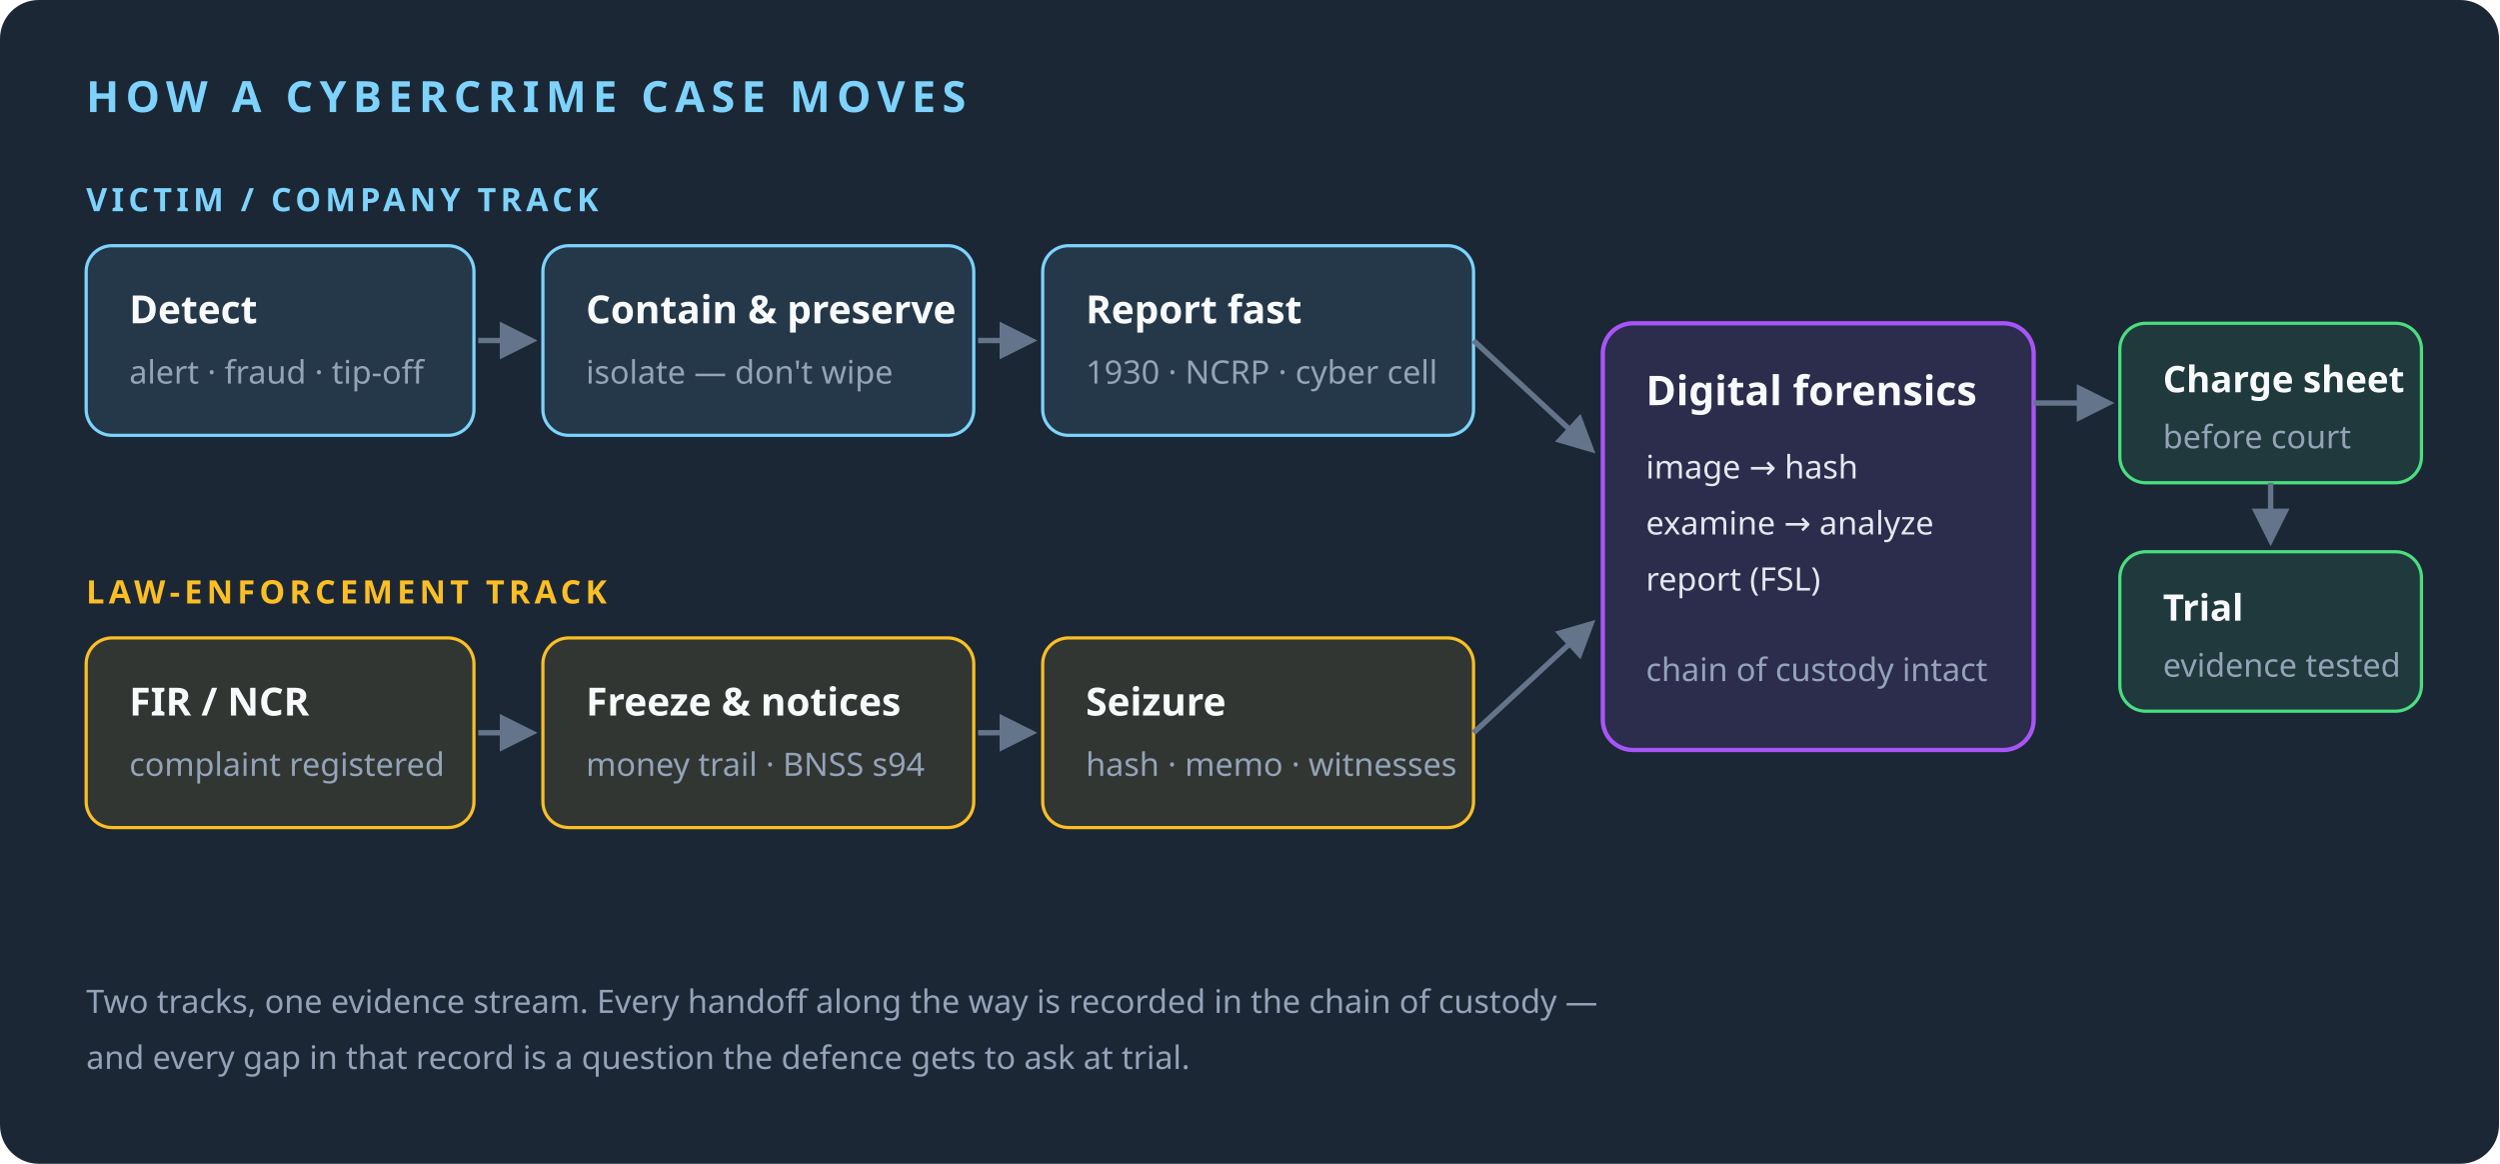
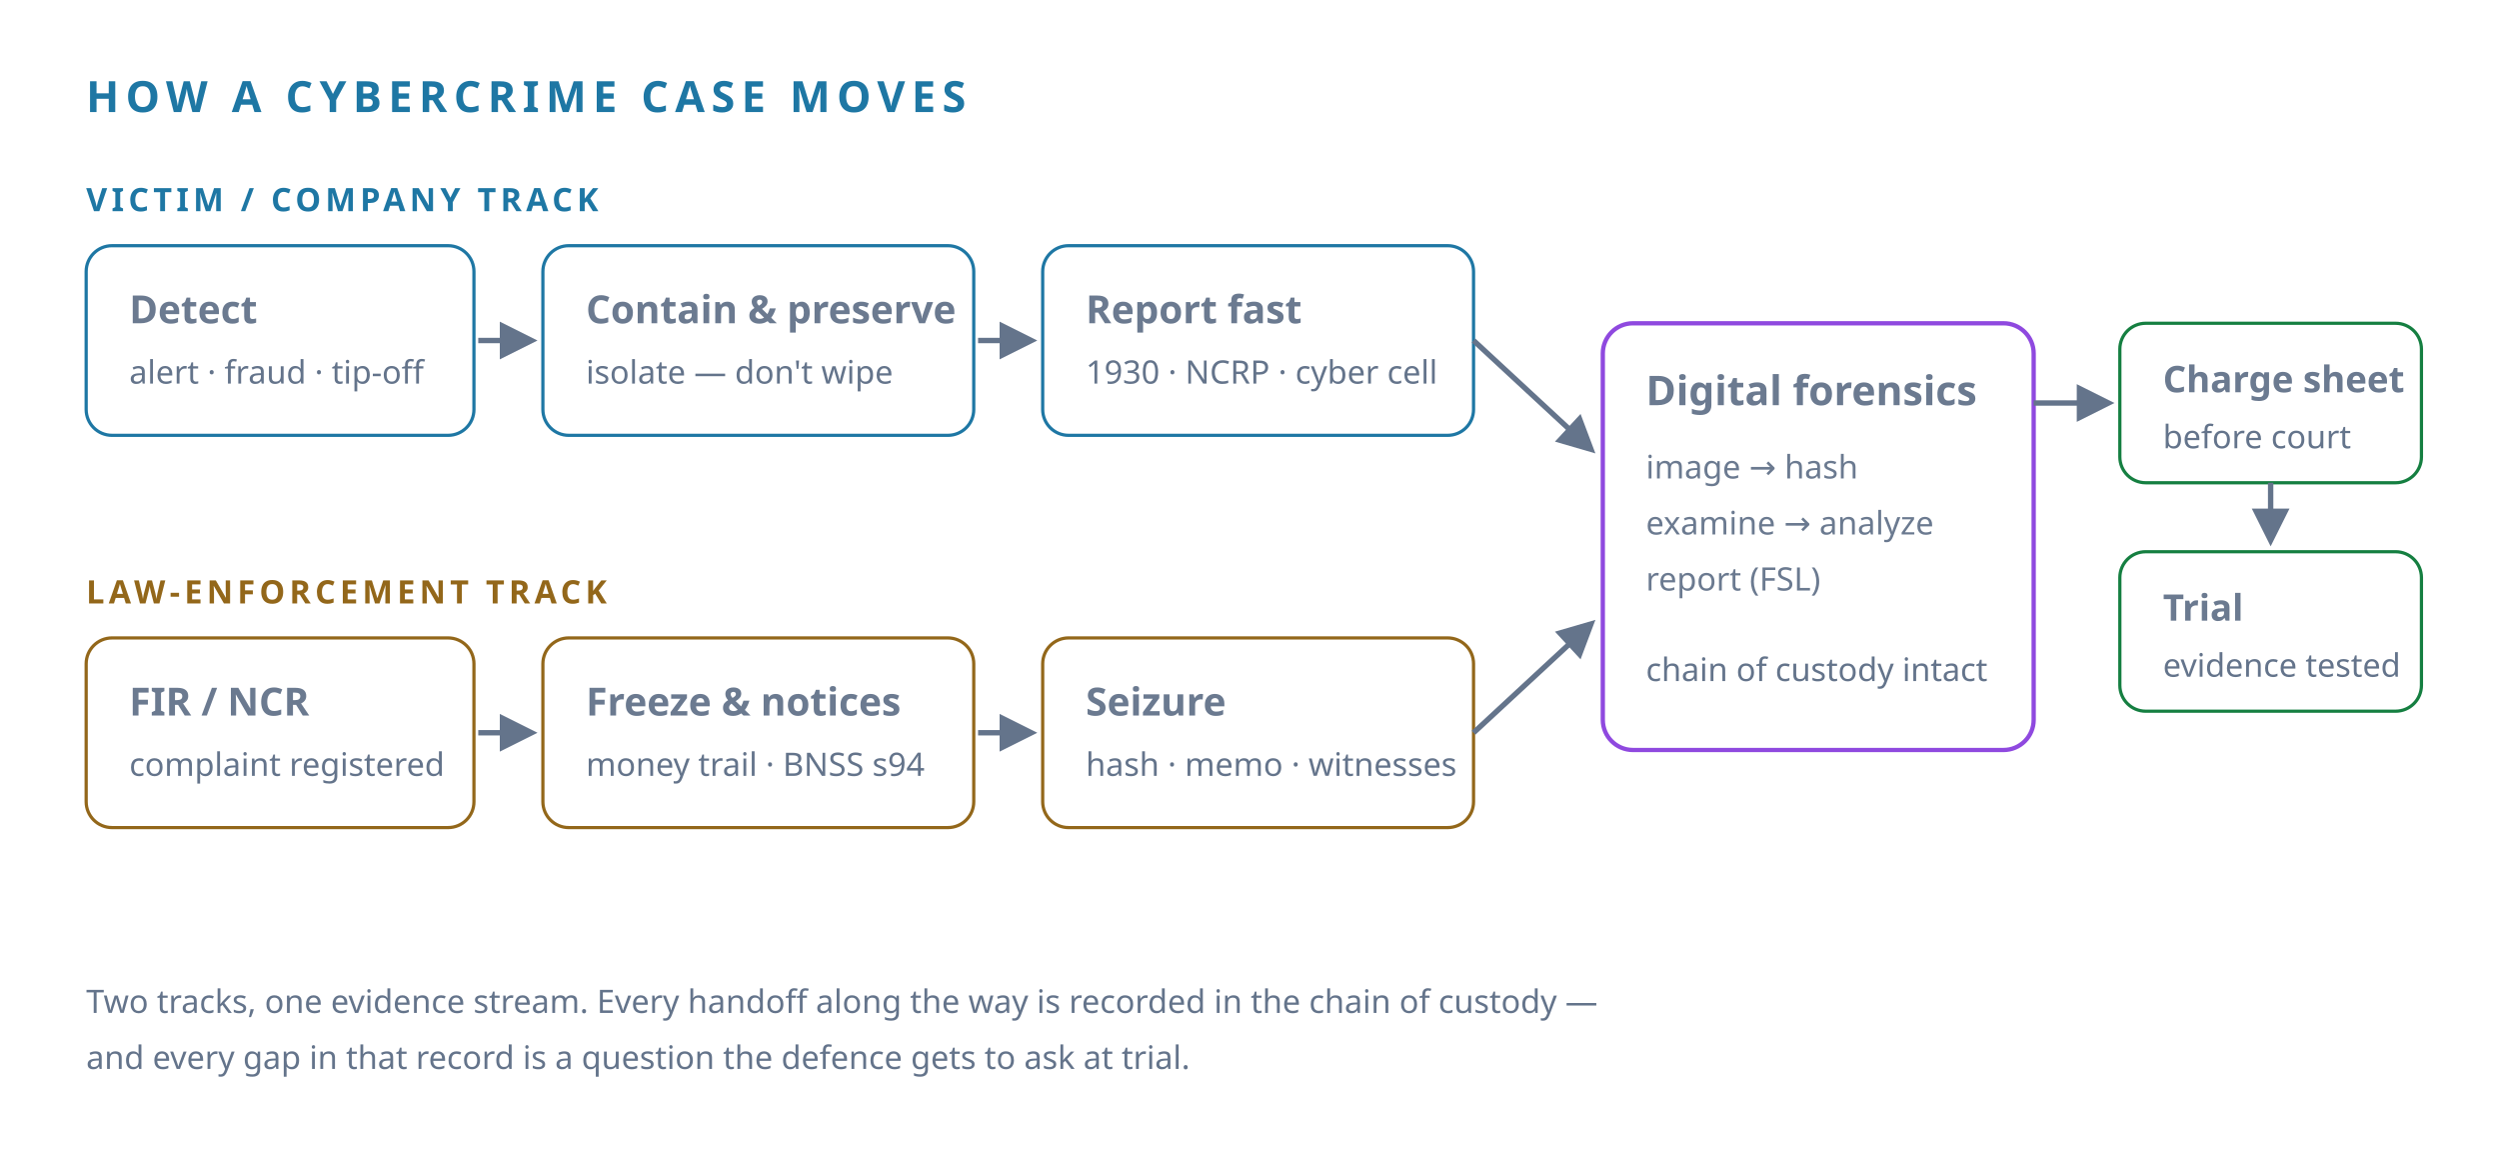
- <svg xmlns="http://www.w3.org/2000/svg" width="1160" height="540" viewBox="0 0 1160 540" role="img" aria-labelledby="d-how-cybercrime-cases-are-solved-diagram1">
+ <svg xmlns="http://www.w3.org/2000/svg" width="1160" height="540" viewBox="0 0 1160 540" role="img" aria-labelledby="d-how-cybercrime-cases-are-solved-diagram1" font-family="system-ui, sans-serif">
  <defs>
    <marker id="case-arr" viewBox="0 0 10 10" refX="8" refY="5" markerWidth="7" markerHeight="7" orient="auto-start-reverse">
      <path d="M0 0 L10 5 L0 10 z" fill="#64748b" />
    </marker>
  </defs>
-   <rect width="1160" height="540" rx="18" fill="#1b2735" />
-   <g font-family="'Segoe UI',sans-serif">
-     <text x="40" y="52" fill="#7dd3fc" font-size="20" font-weight="800" letter-spacing="3">HOW A CYBERCRIME CASE MOVES</text>
-     <text x="40" y="98" fill="#7dd3fc" font-size="15" font-weight="800" letter-spacing="2">VICTIM / COMPANY TRACK</text>
-     <rect x="40" y="114" width="180" height="88" rx="12" fill="rgba(125,211,252,0.10)" stroke="#7dd3fc" stroke-width="1.5" />
-     <text x="60" y="150" fill="#f8fafc" font-size="18" font-weight="800">Detect</text>
-     <text x="60" y="178" fill="#94a3b8" font-size="15">alert · fraud · tip-off</text>
-     <rect x="252" y="114" width="200" height="88" rx="12" fill="rgba(125,211,252,0.10)" stroke="#7dd3fc" stroke-width="1.5" />
-     <text x="272" y="150" fill="#f8fafc" font-size="18" font-weight="800">Contain &amp; preserve</text>
-     <text x="272" y="178" fill="#94a3b8" font-size="15">isolate — don't wipe</text>
-     <rect x="484" y="114" width="200" height="88" rx="12" fill="rgba(125,211,252,0.10)" stroke="#7dd3fc" stroke-width="1.5" />
-     <text x="504" y="150" fill="#f8fafc" font-size="18" font-weight="800">Report fast</text>
-     <text x="504" y="178" fill="#94a3b8" font-size="15">1930 · NCRP · cyber cell</text>
+   <g>
+     <text x="40" y="52" fill="#1e77a4" font-size="20" font-weight="800" letter-spacing="3">HOW A CYBERCRIME CASE MOVES</text>
+     <text x="40" y="98" fill="#1e77a4" font-size="15" font-weight="800" letter-spacing="2">VICTIM / COMPANY TRACK</text>
+     <rect x="40" y="114" width="180" height="88" rx="12" fill="none" stroke="#1e77a4" stroke-width="1.5" />
+     <text x="60" y="150" fill="#6b7a90" font-size="18" font-weight="800">Detect</text>
+     <text x="60" y="178" fill="#64748b" font-size="15">alert · fraud · tip-off</text>
+     <rect x="252" y="114" width="200" height="88" rx="12" fill="none" stroke="#1e77a4" stroke-width="1.5" />
+     <text x="272" y="150" fill="#6b7a90" font-size="18" font-weight="800">Contain &amp; preserve</text>
+     <text x="272" y="178" fill="#64748b" font-size="15">isolate — don't wipe</text>
+     <rect x="484" y="114" width="200" height="88" rx="12" fill="none" stroke="#1e77a4" stroke-width="1.5" />
+     <text x="504" y="150" fill="#6b7a90" font-size="18" font-weight="800">Report fast</text>
+     <text x="504" y="178" fill="#64748b" font-size="15">1930 · NCRP · cyber cell</text>
    <line x1="222" y1="158" x2="246" y2="158" stroke="#64748b" stroke-width="2.5" marker-end="url(#case-arr)" />
    <line x1="454" y1="158" x2="478" y2="158" stroke="#64748b" stroke-width="2.5" marker-end="url(#case-arr)" />
-     <text x="40" y="280" fill="#fbbf24" font-size="15" font-weight="800" letter-spacing="2">LAW-ENFORCEMENT TRACK</text>
-     <rect x="40" y="296" width="180" height="88" rx="12" fill="rgba(251,191,36,0.10)" stroke="#fbbf24" stroke-width="1.5" />
-     <text x="60" y="332" fill="#f8fafc" font-size="18" font-weight="800">FIR / NCR</text>
-     <text x="60" y="360" fill="#94a3b8" font-size="15">complaint registered</text>
-     <rect x="252" y="296" width="200" height="88" rx="12" fill="rgba(251,191,36,0.10)" stroke="#fbbf24" stroke-width="1.5" />
-     <text x="272" y="332" fill="#f8fafc" font-size="18" font-weight="800">Freeze &amp; notices</text>
-     <text x="272" y="360" fill="#94a3b8" font-size="15">money trail · BNSS s94</text>
-     <rect x="484" y="296" width="200" height="88" rx="12" fill="rgba(251,191,36,0.10)" stroke="#fbbf24" stroke-width="1.5" />
-     <text x="504" y="332" fill="#f8fafc" font-size="18" font-weight="800">Seizure</text>
-     <text x="504" y="360" fill="#94a3b8" font-size="15">hash · memo · witnesses</text>
+     <text x="40" y="280" fill="#93671a" font-size="15" font-weight="800" letter-spacing="2">LAW-ENFORCEMENT TRACK</text>
+     <rect x="40" y="296" width="180" height="88" rx="12" fill="none" stroke="#93671a" stroke-width="1.5" />
+     <text x="60" y="332" fill="#6b7a90" font-size="18" font-weight="800">FIR / NCR</text>
+     <text x="60" y="360" fill="#64748b" font-size="15">complaint registered</text>
+     <rect x="252" y="296" width="200" height="88" rx="12" fill="none" stroke="#93671a" stroke-width="1.5" />
+     <text x="272" y="332" fill="#6b7a90" font-size="18" font-weight="800">Freeze &amp; notices</text>
+     <text x="272" y="360" fill="#64748b" font-size="15">money trail · BNSS s94</text>
+     <rect x="484" y="296" width="200" height="88" rx="12" fill="none" stroke="#93671a" stroke-width="1.5" />
+     <text x="504" y="332" fill="#6b7a90" font-size="18" font-weight="800">Seizure</text>
+     <text x="504" y="360" fill="#64748b" font-size="15">hash · memo · witnesses</text>
    <line x1="222" y1="340" x2="246" y2="340" stroke="#64748b" stroke-width="2.5" marker-end="url(#case-arr)" />
    <line x1="454" y1="340" x2="478" y2="340" stroke="#64748b" stroke-width="2.5" marker-end="url(#case-arr)" />
    <path d="M684 158 L738 208" stroke="#64748b" stroke-width="2.5" fill="none" marker-end="url(#case-arr)" />
    <path d="M684 340 L738 290" stroke="#64748b" stroke-width="2.5" fill="none" marker-end="url(#case-arr)" />
-     <rect x="744" y="150" width="200" height="198" rx="14" fill="rgba(168,85,247,0.12)" stroke="#a855f7" stroke-width="2" />
-     <text x="764" y="188" fill="#f8fafc" font-size="19" font-weight="800">Digital forensics</text>
-     <text x="764" y="222" fill="#e2e8f0" font-size="15">image → hash</text>
-     <text x="764" y="248" fill="#e2e8f0" font-size="15">examine → analyze</text>
-     <text x="764" y="274" fill="#e2e8f0" font-size="15">report (FSL)</text>
-     <text x="764" y="316" fill="#94a3b8" font-size="15">chain of custody intact</text>
+     <rect x="744" y="150" width="200" height="198" rx="14" fill="none" stroke="#8f49df" stroke-width="2" />
+     <text x="764" y="188" fill="#6b7a90" font-size="19" font-weight="800">Digital forensics</text>
+     <text x="764" y="222" fill="#6b7a90" font-size="15">image → hash</text>
+     <text x="764" y="248" fill="#6b7a90" font-size="15">examine → analyze</text>
+     <text x="764" y="274" fill="#6b7a90" font-size="15">report (FSL)</text>
+     <text x="764" y="316" fill="#64748b" font-size="15">chain of custody intact</text>
    <line x1="944" y1="187" x2="978" y2="187" stroke="#64748b" stroke-width="2.5" marker-end="url(#case-arr)" />
-     <rect x="984" y="150" width="140" height="74" rx="12" fill="rgba(74,222,128,0.10)" stroke="#4ade80" stroke-width="1.5" />
-     <text x="1004" y="182" fill="#f8fafc" font-size="17" font-weight="800">Charge sheet</text>
-     <text x="1004" y="208" fill="#94a3b8" font-size="15">before court</text>
+     <rect x="984" y="150" width="140" height="74" rx="12" fill="none" stroke="#157f41" stroke-width="1.5" />
+     <text x="1004" y="182" fill="#6b7a90" font-size="17" font-weight="800">Charge sheet</text>
+     <text x="1004" y="208" fill="#64748b" font-size="15">before court</text>
    <line x1="1054" y1="224" x2="1054" y2="250" stroke="#64748b" stroke-width="2.5" marker-end="url(#case-arr)" />
-     <rect x="984" y="256" width="140" height="74" rx="12" fill="rgba(74,222,128,0.10)" stroke="#4ade80" stroke-width="1.5" />
-     <text x="1004" y="288" fill="#f8fafc" font-size="17" font-weight="800">Trial</text>
-     <text x="1004" y="314" fill="#94a3b8" font-size="15">evidence tested</text>
-     <text x="40" y="470" fill="#94a3b8" font-size="15">Two tracks, one evidence stream. Every handoff along the way is recorded in the chain of custody —</text>
-     <text x="40" y="496" fill="#94a3b8" font-size="15">and every gap in that record is a question the defence gets to ask at trial.</text>
+     <rect x="984" y="256" width="140" height="74" rx="12" fill="none" stroke="#157f41" stroke-width="1.5" />
+     <text x="1004" y="288" fill="#6b7a90" font-size="17" font-weight="800">Trial</text>
+     <text x="1004" y="314" fill="#64748b" font-size="15">evidence tested</text>
+     <text x="40" y="470" fill="#64748b" font-size="15">Two tracks, one evidence stream. Every handoff along the way is recorded in the chain of custody —</text>
+     <text x="40" y="496" fill="#64748b" font-size="15">and every gap in that record is a question the defence gets to ask at trial.</text>
  </g>
</svg>
